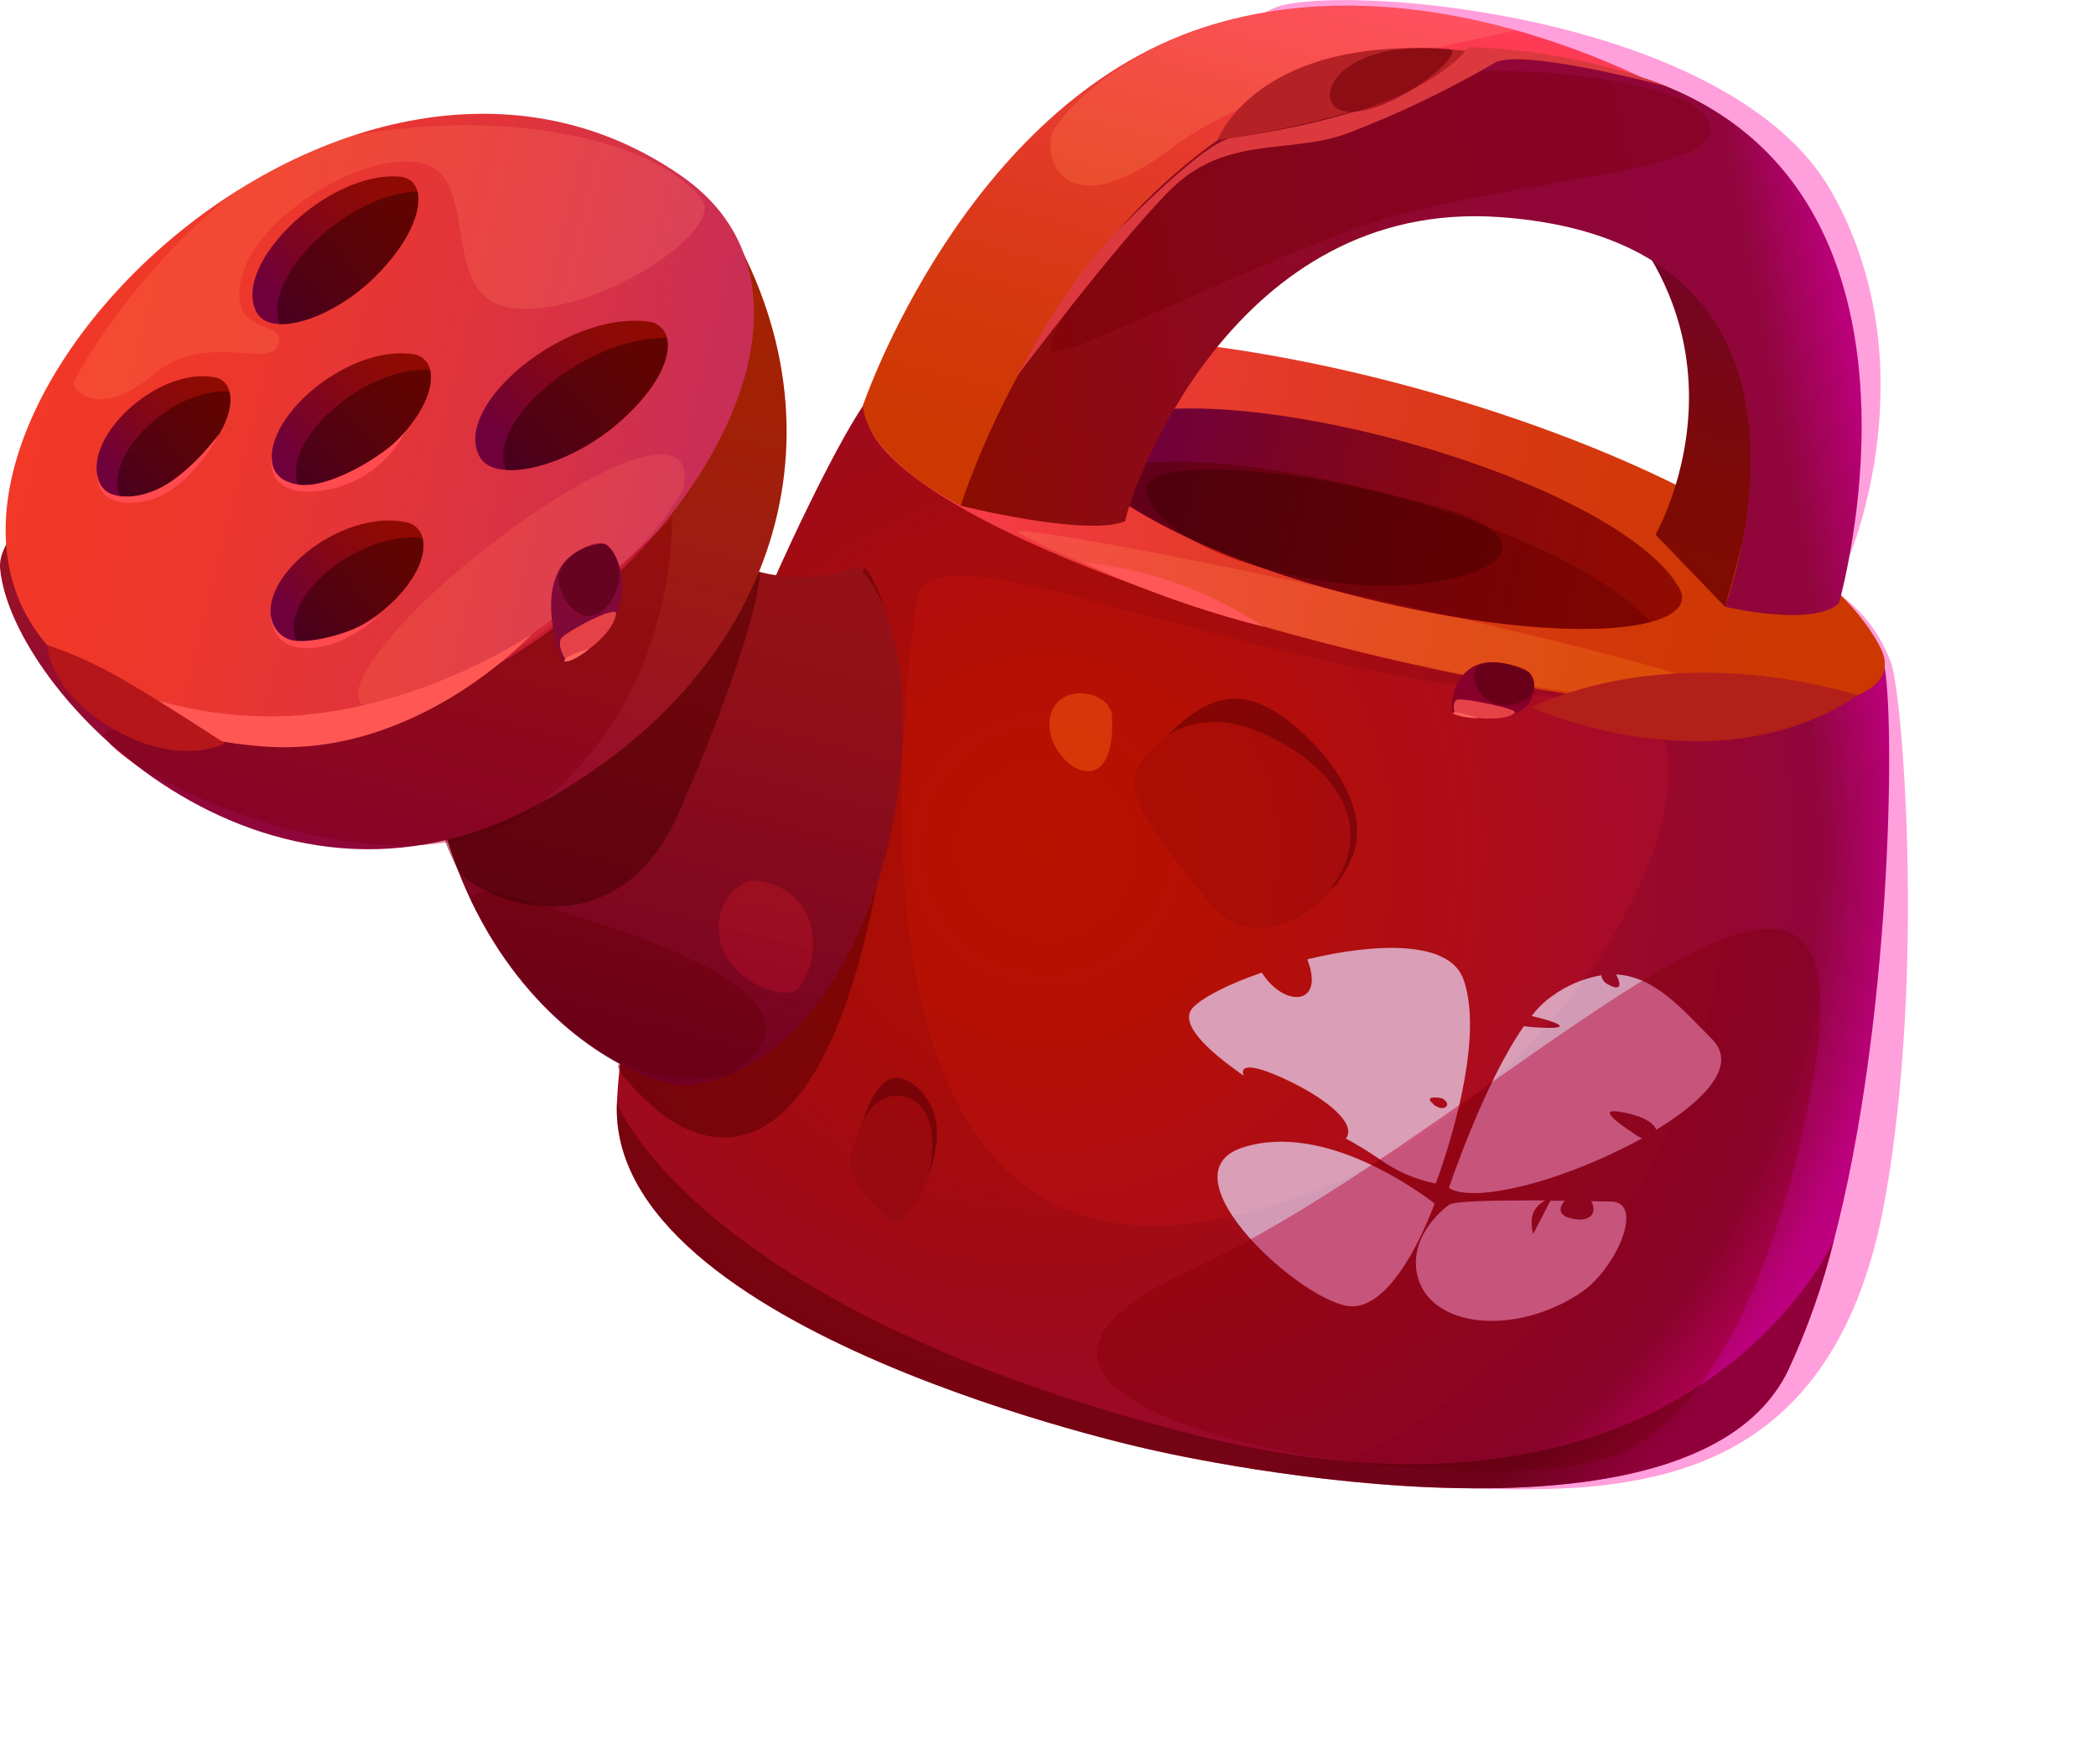
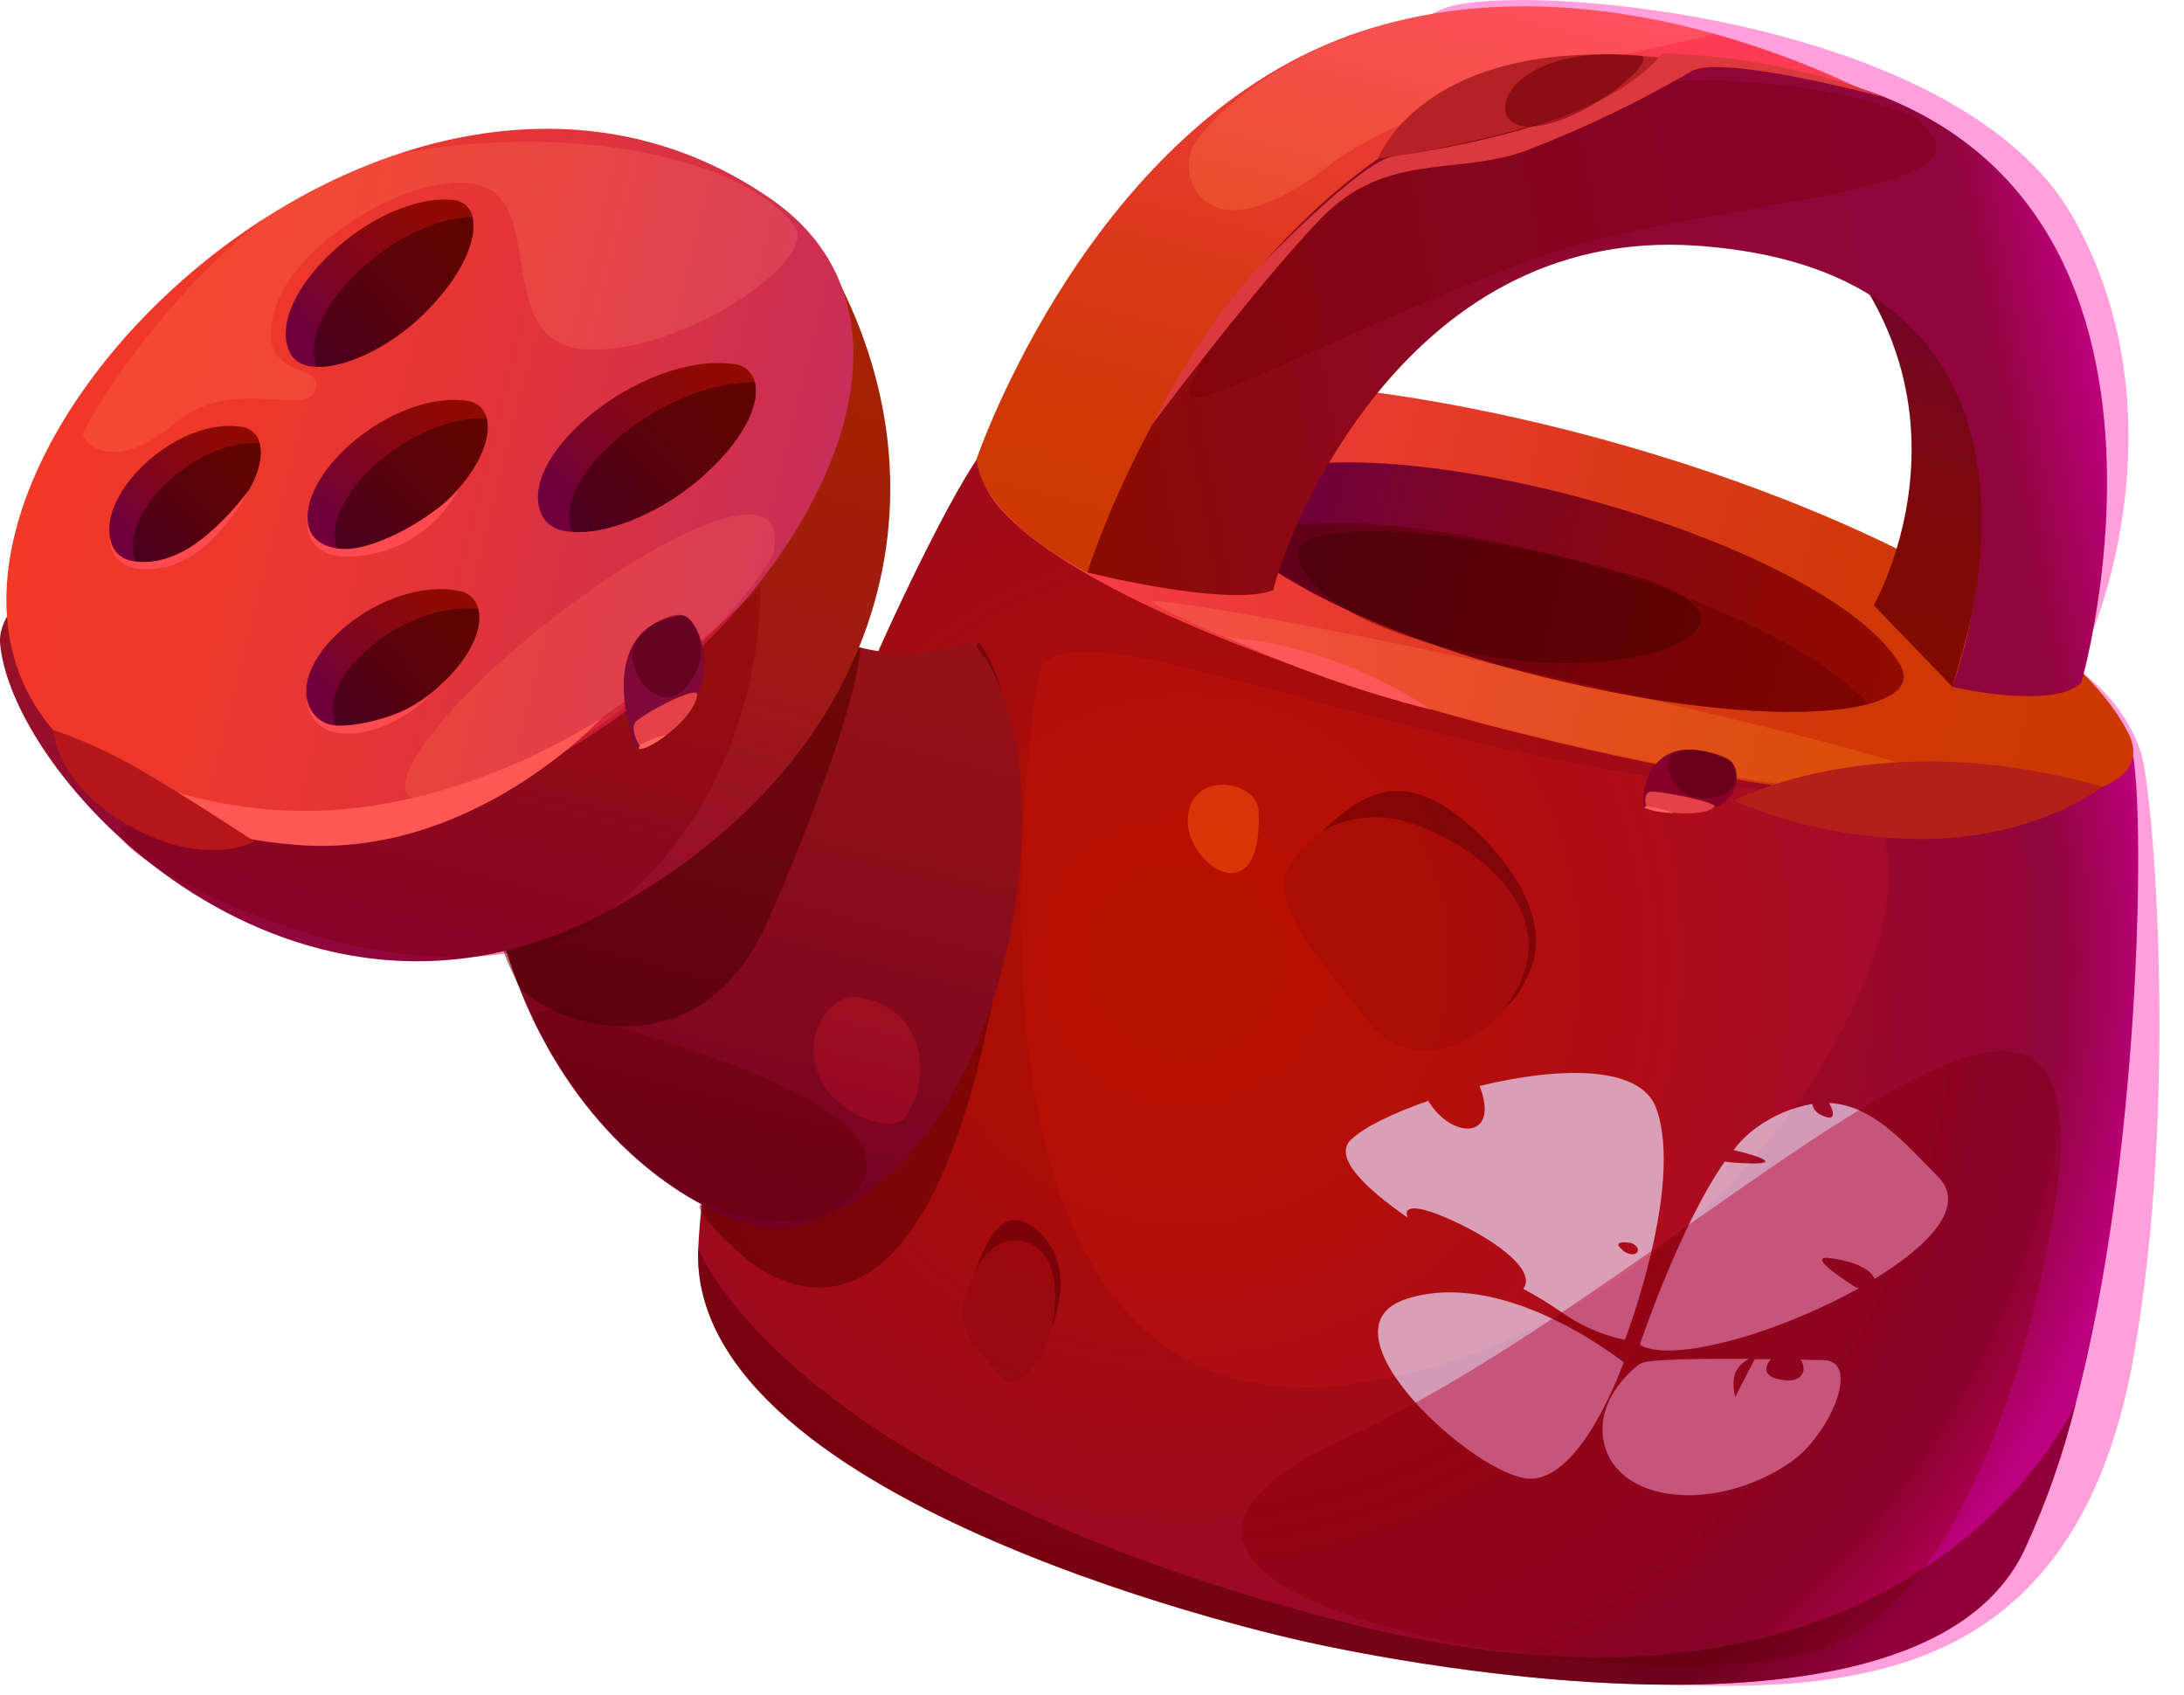
- <svg xmlns="http://www.w3.org/2000/svg" width="63" height="53" viewBox="0 0 63 53" fill="none">
-   <path style="mix-blend-mode:screen" opacity="0.5" d="M44.304 52.998C33.979 52.998 25.609 42.408 25.609 29.344C25.609 16.281 33.979 5.69 44.304 5.69C54.63 5.69 63 16.281 63 29.344C63 42.408 54.63 52.998 44.304 52.998Z" fill="url(#paint0_radial_24_39548)" />
-   <path d="M55.592 16.707C55.592 16.707 58.018 10.989 55.046 5.756C52.074 0.524 40.812 -0.471 38.488 0.176C36.165 0.822 34.384 6.564 34.384 6.564C34.384 6.564 39.678 3.141 47.057 6.044C54.437 8.947 55.592 16.707 55.592 16.707Z" fill="#FF9FDB" />
-   <path d="M55.336 17.896C56.036 18.415 56.565 19.136 56.852 19.963C57.188 20.974 57.868 29.28 56.654 36.066C55.441 42.852 51.477 44.207 48.388 44.619C44.551 45.132 37.473 44.119 37.473 44.119L55.336 17.896Z" fill="#FF9FDB" />
-   <path d="M18.543 33.15C18.244 40.042 34.568 43.568 34.568 43.568C34.568 43.568 50.752 47.396 53.747 41.187C54.33 39.933 54.791 38.624 55.122 37.28C56.825 30.769 56.961 22.006 56.653 20.09L41.492 16.073L26.109 11.961C24.657 13.83 18.843 26.249 18.543 33.15Z" fill="url(#paint1_radial_24_39548)" />
-   <g style="mix-blend-mode:multiply">
-     <path d="M25.982 17.055C25.982 17.055 28.043 19.07 26.164 27.524C24.285 35.978 20.914 34.458 19.573 33.214C18.233 31.971 18.636 31.983 18.636 31.983L25.982 17.055Z" fill="#BF6377" />
-   </g>
-   <path d="M56.515 19.456C57.737 21.837 50.791 22.134 39.952 19.368C30.563 16.973 23.61 13.158 26.813 11.225C32.763 7.634 53.388 13.37 56.515 19.456Z" fill="url(#paint2_linear_24_39548)" />
-   <path d="M32.756 14.255C33.826 15.436 36.885 16.929 40.612 17.881C44.854 18.965 48.105 19.097 49.622 18.694C50.41 18.478 50.73 18.123 50.472 17.672C48.544 14.319 36.279 10.93 32.805 12.82C32.183 13.146 32.221 13.661 32.756 14.255Z" fill="url(#paint3_linear_24_39548)" />
-   <g style="mix-blend-mode:multiply">
-     <path d="M32.756 14.255C33.826 15.436 36.885 16.929 40.612 17.881C44.854 18.965 48.105 19.097 49.622 18.694C46.831 15.652 36.399 12.841 32.756 14.255Z" fill="#DE6377" />
-   </g>
-   <path d="M25.79 17.022C28.655 19.896 26.933 31.548 20.854 32.599C19.082 32.907 11.09 29.02 12.981 16.209C12.981 16.209 15.944 12.456 17.515 12.438C21.392 19.163 25.79 17.022 25.79 17.022Z" fill="url(#paint4_linear_24_39548)" />
-   <g style="mix-blend-mode:multiply">
-     <path d="M22.843 17.194C22.843 17.194 22.919 18.621 20.431 24.372C18.449 28.951 14.12 26.881 13.748 26.117C13.377 25.354 13.373 25.24 13.373 25.24L22.843 17.194Z" fill="#BF6377" />
-   </g>
-   <path d="M21.628 6.344C25.573 12.571 23.701 20.04 16.238 24.143C7.931 28.711 0.35 20.813 0.004 17.097C-0.343 13.381 21.628 6.344 21.628 6.344Z" fill="url(#paint5_linear_24_39548)" />
-   <path d="M43.55 35.702C43.55 35.702 44.078 36.212 46.604 35.41C47.558 35.096 48.482 34.694 49.364 34.211C49.311 34.196 49.26 34.173 49.214 34.143C48.954 33.96 47.924 33.311 48.633 33.41C49.219 33.493 49.687 33.692 49.783 33.96C51.234 33.073 52.242 32.026 51.464 31.24C50.583 30.355 49.75 29.348 48.573 29.288C48.72 29.546 48.755 29.808 48.37 29.608C48.308 29.585 48.253 29.545 48.21 29.494C48.168 29.442 48.14 29.38 48.129 29.313C47.588 29.408 47.075 29.627 46.631 29.954C46.405 30.117 46.205 30.314 46.038 30.538C46.685 30.687 47.451 30.947 46.247 30.885C46.099 30.879 45.951 30.866 45.804 30.844C44.604 32.555 43.55 35.702 43.55 35.702Z" fill="#D39AB5" />
-   <path d="M35.881 30.26C36.212 29.94 36.983 29.559 37.928 29.233C38.568 30.275 39.847 30.266 39.294 28.835C41.334 28.341 43.557 28.253 43.985 29.43C44.727 31.489 43.153 35.575 43.153 35.575C42.547 35.454 41.973 35.204 41.47 34.843C41.141 34.617 40.801 34.409 40.451 34.22C40.792 33.797 39.921 33.028 38.572 32.41C37.573 31.951 37.246 32.031 37.388 32.337C36.225 31.526 35.398 30.722 35.881 30.26ZM43.08 33.191C43.421 33.474 43.688 33.167 43.325 33.007C43.325 33.004 42.743 32.905 43.08 33.183V33.191Z" fill="#D39AB5" />
-   <path d="M43.12 36.172C42.803 35.932 39.856 33.683 37.353 34.491C34.85 35.298 39.234 39.253 40.636 39.264C42.038 39.275 43.12 36.172 43.12 36.172Z" fill="#D39AB5" />
-   <path d="M42.589 38.278C42.919 39.927 45.561 40.191 47.552 38.828C48.573 38.126 49.453 36.134 48.421 36.114C48.269 36.114 48.058 36.114 47.824 36.104C48.026 36.44 47.81 36.777 47.197 36.615C46.82 36.518 46.863 36.28 47.032 36.092C46.889 36.092 46.747 36.092 46.599 36.092L46.082 37.09C46.082 37.09 45.951 36.615 46.138 36.357C46.215 36.236 46.325 36.14 46.455 36.081C45.168 36.081 43.764 36.081 43.554 36.212C43.548 36.214 42.346 37.06 42.589 38.278Z" fill="#D39AB5" />
-   <path d="M20.486 5.291C28.267 10.703 13.476 26.473 3.188 20.793C-6.578 15.403 9.541 -2.322 20.486 5.291Z" fill="url(#paint6_linear_24_39548)" />
-   <path d="M28.879 15.201C28.879 15.201 26.104 13.828 25.932 12.201C25.932 12.201 28.98 3.179 36.165 0.828C42.803 -1.342 50.095 2.432 51.943 3.835C51.943 3.835 40.857 0.126 35.785 6.057C30.712 11.987 28.879 15.201 28.879 15.201Z" fill="url(#paint7_linear_24_39548)" />
-   <path d="M51.847 18.234L49.761 16.07C49.761 16.07 53.789 9.073 45.719 3.945C45.728 3.945 56.321 3.575 51.847 18.234Z" fill="url(#paint8_linear_24_39548)" />
-   <path d="M28.879 15.201C28.879 15.201 33.109 1.363 44.988 1.648C59.917 1.985 55.273 18.132 55.273 18.132C54.493 18.864 51.847 18.236 51.847 18.236C51.847 18.236 55.996 7.304 45.079 6.526C37.116 5.958 34.04 14.593 33.815 15.67C32.633 16.141 28.879 15.201 28.879 15.201Z" fill="url(#paint9_linear_24_39548)" />
-   <path d="M8.413 9.742C9.164 9.766 10.319 9.245 11.235 8.355C12.308 7.31 12.686 6.313 12.548 5.756C12.523 5.636 12.46 5.528 12.368 5.447C12.277 5.367 12.161 5.319 12.04 5.311C9.891 5.106 6.962 7.925 7.706 9.372C7.827 9.615 8.083 9.734 8.413 9.742Z" fill="url(#paint10_linear_24_39548)" />
-   <g style="mix-blend-mode:multiply">
-     <path d="M8.413 9.742C9.164 9.766 10.319 9.245 11.235 8.355C12.308 7.31 12.686 6.313 12.548 5.756C10.451 5.813 7.843 8.335 8.413 9.742Z" fill="#AB6377" />
-   </g>
-   <path d="M3.607 14.925C4.227 14.998 5.161 14.626 5.889 13.919C6.739 13.09 7.027 12.256 6.895 11.766C6.872 11.66 6.819 11.563 6.742 11.488C6.665 11.413 6.567 11.362 6.462 11.342C4.699 11.009 2.361 13.24 3.016 14.553C3.075 14.661 3.16 14.752 3.263 14.817C3.367 14.882 3.485 14.919 3.607 14.925Z" fill="url(#paint11_linear_24_39548)" />
-   <g style="mix-blend-mode:multiply">
-     <path d="M3.607 14.925C4.227 14.998 5.161 14.626 5.889 13.919C6.739 13.09 7.027 12.256 6.895 11.766C5.179 11.661 3.099 13.661 3.607 14.925Z" fill="#AB6377" />
-   </g>
-   <path d="M15.206 14.126C16.062 14.187 17.393 13.698 18.471 12.811C19.729 11.767 20.197 10.742 20.047 10.152C20.015 10.018 19.941 9.899 19.837 9.81C19.732 9.722 19.602 9.671 19.466 9.663C17.015 9.352 13.601 12.161 14.407 13.705C14.537 13.965 14.826 14.103 15.206 14.126Z" fill="url(#paint12_linear_24_39548)" />
+ <svg xmlns="http://www.w3.org/2000/svg" width="58" height="45" viewBox="0 0 58 45" fill="none">
+   <path d="M55.592 16.707C55.592 16.707 58.018 10.989 55.046 5.756C52.073 0.524 40.812 -0.471 38.488 0.176C36.165 0.822 34.384 6.564 34.384 6.564C34.384 6.564 39.678 3.141 47.057 6.044C54.437 8.947 55.592 16.707 55.592 16.707Z" fill="#FF9FDB" />
+   <path d="M55.336 17.895C56.036 18.415 56.565 19.135 56.852 19.963C57.188 20.974 57.868 29.28 56.654 36.066C55.441 42.852 51.477 44.207 48.388 44.619C44.551 45.132 37.473 44.119 37.473 44.119L55.336 17.895Z" fill="#FF9FDB" />
+   <path d="M18.543 33.15C18.244 40.042 34.568 43.568 34.568 43.568C34.568 43.568 50.751 47.395 53.747 41.187C54.33 39.933 54.791 38.624 55.122 37.28C56.825 30.769 56.961 22.005 56.653 20.09L41.492 16.073L26.109 11.961C24.657 13.83 18.842 26.249 18.543 33.15Z" fill="url(#paint0_radial_245_57744)" />
+   <g style="mix-blend-mode:multiply">
+     <path d="M25.982 17.055C25.982 17.055 28.042 19.07 26.164 27.524C24.285 35.978 20.913 34.458 19.573 33.214C18.233 31.971 18.636 31.983 18.636 31.983L25.982 17.055Z" fill="#BF6377" />
+   </g>
+   <path d="M56.515 19.456C57.737 21.837 50.791 22.134 39.952 19.368C30.563 16.973 23.61 13.158 26.813 11.225C32.763 7.634 53.388 13.37 56.515 19.456Z" fill="url(#paint1_linear_245_57744)" />
+   <path d="M32.756 14.255C33.826 15.436 36.885 16.929 40.612 17.881C44.854 18.965 48.105 19.097 49.622 18.694C50.41 18.478 50.73 18.123 50.472 17.672C48.544 14.319 36.279 10.93 32.805 12.82C32.183 13.146 32.221 13.661 32.756 14.255Z" fill="url(#paint2_linear_245_57744)" />
+   <g style="mix-blend-mode:multiply">
+     <path d="M32.756 14.254C33.826 15.436 36.885 16.928 40.612 17.881C44.854 18.965 48.105 19.097 49.622 18.694C46.831 15.652 36.399 12.841 32.756 14.254Z" fill="#DE6377" />
+   </g>
+   <path d="M25.79 17.022C28.655 19.896 26.932 31.548 20.854 32.599C19.082 32.907 11.089 29.02 12.981 16.209C12.981 16.209 15.944 12.456 17.515 12.438C21.392 19.163 25.79 17.022 25.79 17.022Z" fill="url(#paint3_linear_245_57744)" />
+   <g style="mix-blend-mode:multiply">
+     <path d="M22.843 17.194C22.843 17.194 22.919 18.621 20.431 24.372C18.449 28.951 14.12 26.881 13.748 26.117C13.376 25.353 13.373 25.24 13.373 25.24L22.843 17.194Z" fill="#BF6377" />
+   </g>
+   <path d="M21.628 6.344C25.572 12.571 23.701 20.04 16.238 24.143C7.93 28.71 0.35 20.813 0.003 17.097C-0.343 13.381 21.628 6.344 21.628 6.344Z" fill="url(#paint4_linear_245_57744)" />
+   <path d="M43.55 35.701C43.55 35.701 44.078 36.212 46.604 35.41C47.558 35.096 48.482 34.694 49.364 34.21C49.311 34.196 49.26 34.173 49.214 34.143C48.954 33.959 47.924 33.311 48.633 33.41C49.219 33.492 49.687 33.692 49.783 33.959C51.234 33.073 52.242 32.025 51.464 31.24C50.583 30.355 49.75 29.348 48.573 29.287C48.72 29.546 48.755 29.808 48.37 29.608C48.308 29.585 48.252 29.545 48.21 29.493C48.168 29.442 48.14 29.379 48.129 29.313C47.587 29.407 47.075 29.627 46.631 29.954C46.405 30.117 46.205 30.314 46.038 30.538C46.685 30.687 47.451 30.947 46.247 30.884C46.098 30.879 45.951 30.866 45.804 30.844C44.603 32.555 43.55 35.701 43.55 35.701Z" fill="#D39AB5" />
+   <path d="M35.88 30.26C36.212 29.939 36.983 29.558 37.928 29.232C38.568 30.275 39.847 30.265 39.294 28.835C41.334 28.34 43.557 28.253 43.985 29.43C44.727 31.489 43.153 35.575 43.153 35.575C42.547 35.454 41.973 35.204 41.47 34.842C41.141 34.617 40.801 34.409 40.451 34.22C40.792 33.797 39.921 33.027 38.572 32.41C37.573 31.95 37.246 32.031 37.388 32.337C36.225 31.526 35.398 30.721 35.88 30.26ZM43.08 33.19C43.421 33.474 43.688 33.166 43.325 33.007C43.325 33.004 42.743 32.905 43.08 33.183V33.19Z" fill="#D39AB5" />
+   <path d="M43.12 36.172C42.803 35.932 39.856 33.683 37.353 34.491C34.85 35.298 39.234 39.252 40.636 39.264C42.037 39.275 43.12 36.172 43.12 36.172Z" fill="#D39AB5" />
+   <path d="M42.589 38.278C42.919 39.927 45.561 40.191 47.552 38.828C48.573 38.126 49.453 36.134 48.421 36.114C48.269 36.114 48.058 36.114 47.824 36.104C48.026 36.44 47.81 36.776 47.197 36.615C46.82 36.518 46.863 36.28 47.032 36.092C46.889 36.092 46.747 36.092 46.599 36.092L46.082 37.09C46.082 37.09 45.951 36.615 46.138 36.357C46.215 36.236 46.325 36.14 46.455 36.081C45.168 36.081 43.764 36.081 43.554 36.212C43.548 36.214 42.346 37.06 42.589 38.278Z" fill="#D39AB5" />
+   <path d="M20.485 5.291C28.267 10.703 13.476 26.472 3.188 20.793C-6.578 15.403 9.541 -2.322 20.485 5.291Z" fill="url(#paint5_linear_245_57744)" />
+   <path d="M28.878 15.201C28.878 15.201 26.104 13.828 25.931 12.201C25.931 12.201 28.98 3.179 36.165 0.828C42.803 -1.343 50.095 2.432 51.943 3.835C51.943 3.835 40.857 0.126 35.784 6.057C30.712 11.987 28.878 15.201 28.878 15.201Z" fill="url(#paint6_linear_245_57744)" />
+   <path d="M51.847 18.234L49.761 16.07C49.761 16.07 53.789 9.073 45.719 3.945C45.728 3.945 56.321 3.575 51.847 18.234Z" fill="url(#paint7_linear_245_57744)" />
+   <path d="M28.878 15.201C28.878 15.201 33.109 1.362 44.988 1.648C59.917 1.985 55.273 18.132 55.273 18.132C54.493 18.864 51.847 18.236 51.847 18.236C51.847 18.236 55.996 7.304 45.079 6.525C37.115 5.958 34.04 14.593 33.815 15.67C32.633 16.141 28.878 15.201 28.878 15.201Z" fill="url(#paint8_linear_245_57744)" />
+   <path d="M8.413 9.742C9.164 9.765 10.319 9.245 11.235 8.355C12.308 7.309 12.685 6.313 12.548 5.756C12.523 5.636 12.46 5.528 12.368 5.447C12.276 5.367 12.161 5.319 12.04 5.311C9.891 5.106 6.962 7.925 7.706 9.372C7.827 9.615 8.083 9.734 8.413 9.742Z" fill="url(#paint9_linear_245_57744)" />
+   <g style="mix-blend-mode:multiply">
+     <path d="M8.413 9.742C9.164 9.765 10.319 9.245 11.235 8.355C12.308 7.309 12.685 6.313 12.548 5.756C10.451 5.813 7.843 8.335 8.413 9.742Z" fill="#AB6377" />
+   </g>
+   <path d="M3.607 14.925C4.227 14.998 5.161 14.626 5.888 13.919C6.739 13.09 7.027 12.256 6.895 11.765C6.872 11.66 6.819 11.563 6.741 11.488C6.664 11.412 6.567 11.362 6.461 11.342C4.699 11.009 2.361 13.24 3.016 14.553C3.075 14.661 3.16 14.752 3.263 14.817C3.367 14.882 3.485 14.919 3.607 14.925Z" fill="url(#paint10_linear_245_57744)" />
+   <g style="mix-blend-mode:multiply">
+     <path d="M3.607 14.925C4.227 14.998 5.161 14.626 5.888 13.919C6.739 13.09 7.027 12.256 6.895 11.765C5.179 11.661 3.099 13.661 3.607 14.925Z" fill="#AB6377" />
+   </g>
+   <path d="M15.206 14.126C16.062 14.187 17.393 13.698 18.471 12.811C19.729 11.767 20.197 10.742 20.047 10.152C20.015 10.018 19.941 9.899 19.837 9.81C19.732 9.722 19.602 9.671 19.466 9.663C17.014 9.352 13.601 12.161 14.406 13.705C14.537 13.965 14.825 14.103 15.206 14.126Z" fill="url(#paint11_linear_245_57744)" />
  <g style="mix-blend-mode:multiply">
    <path d="M15.206 14.126C16.062 14.187 17.393 13.698 18.471 12.811C19.729 11.767 20.197 10.742 20.047 10.152C17.633 10.117 14.59 12.637 15.206 14.126Z" fill="#AB6377" />
  </g>
-   <path d="M8.91 19.267C9.604 19.375 10.669 19.038 11.509 18.352C12.492 17.535 12.838 16.685 12.7 16.167C12.674 16.05 12.615 15.944 12.53 15.861C12.445 15.777 12.338 15.722 12.221 15.7C10.239 15.266 7.55 17.46 8.244 18.852C8.313 18.971 8.41 19.071 8.526 19.143C8.642 19.216 8.774 19.258 8.91 19.267Z" fill="url(#paint13_linear_24_39548)" />
-   <g style="mix-blend-mode:multiply">
-     <path d="M8.91 19.267C9.604 19.375 10.669 19.038 11.509 18.352C12.492 17.535 12.838 16.685 12.7 16.167C10.771 15.967 8.371 17.932 8.91 19.267Z" fill="#AB6377" />
-   </g>
-   <path d="M8.973 14.628C9.699 14.696 10.801 14.262 11.675 13.483C12.702 12.559 13.066 11.637 12.925 11.103C12.899 10.984 12.837 10.877 12.748 10.796C12.659 10.714 12.547 10.663 12.428 10.648C10.368 10.324 7.566 12.815 8.284 14.233C8.355 14.353 8.456 14.453 8.577 14.523C8.698 14.592 8.834 14.628 8.973 14.628Z" fill="url(#paint14_linear_24_39548)" />
-   <g style="mix-blend-mode:multiply">
-     <path d="M8.973 14.628C9.699 14.696 10.801 14.262 11.675 13.483C12.702 12.559 13.066 11.637 12.925 11.103C10.91 11.027 8.413 13.258 8.973 14.628Z" fill="#AB6377" />
-   </g>
-   <g style="mix-blend-mode:multiply" opacity="0.8">
-     <path d="M20.192 15.568C20.192 15.568 20.422 20.82 16.238 24.143C12.055 27.465 3.993 23.364 3.266 22.311C2.539 21.258 5.849 22.907 10.604 21.698C15.359 20.489 20.192 15.568 20.192 15.568Z" fill="#EB6D98" />
-   </g>
-   <g style="mix-blend-mode:soft-light" opacity="0.5">
-     <path d="M20.542 14.711C21.249 11.297 12.834 17.027 11.01 20.156C9.185 23.284 17.744 19.43 20.542 14.711Z" fill="#FFBD8D" />
+   <path d="M8.91 19.267C9.604 19.375 10.669 19.038 11.508 18.351C12.491 17.535 12.838 16.685 12.7 16.166C12.674 16.05 12.615 15.943 12.53 15.86C12.445 15.777 12.338 15.721 12.221 15.699C10.239 15.265 7.55 17.459 8.244 18.851C8.313 18.97 8.41 19.07 8.526 19.143C8.642 19.215 8.774 19.258 8.91 19.267Z" fill="url(#paint12_linear_245_57744)" />
+   <g style="mix-blend-mode:multiply">
+     <path d="M8.91 19.267C9.604 19.375 10.669 19.038 11.508 18.352C12.491 17.535 12.838 16.685 12.7 16.167C10.77 15.967 8.371 17.932 8.91 19.267Z" fill="#AB6377" />
+   </g>
+   <path d="M8.973 14.628C9.699 14.696 10.801 14.262 11.675 13.483C12.702 12.558 13.066 11.637 12.925 11.102C12.899 10.984 12.837 10.877 12.748 10.796C12.659 10.714 12.547 10.663 12.428 10.648C10.368 10.324 7.566 12.815 8.284 14.232C8.355 14.353 8.456 14.453 8.577 14.522C8.698 14.592 8.834 14.628 8.973 14.628Z" fill="url(#paint13_linear_245_57744)" />
+   <g style="mix-blend-mode:multiply">
+     <path d="M8.973 14.628C9.699 14.696 10.801 14.262 11.675 13.483C12.702 12.559 13.066 11.637 12.925 11.102C10.91 11.027 8.413 13.258 8.973 14.628Z" fill="#AB6377" />
+   </g>
+   <g style="mix-blend-mode:multiply" opacity="0.8">
+     <path d="M20.192 15.568C20.192 15.568 20.422 20.82 16.238 24.143C12.054 27.465 3.993 23.364 3.266 22.311C2.539 21.258 5.848 22.907 10.604 21.698C15.358 20.489 20.192 15.568 20.192 15.568Z" fill="#EB6D98" />
+   </g>
+   <g style="mix-blend-mode:soft-light" opacity="0.5">
+     <path d="M20.542 14.711C21.249 11.297 12.834 17.027 11.01 20.156C9.185 23.284 17.743 19.43 20.542 14.711Z" fill="#FFBD8D" />
  </g>
  <g style="mix-blend-mode:soft-light" opacity="0.3">
    <path d="M48.392 21.037C53.26 21.172 47.692 34.8 36.252 36.7C24.813 38.599 27.185 20.562 27.564 17.994C27.943 15.427 38.084 20.747 48.392 21.037Z" fill="#FFA98D" />
  </g>
  <g style="mix-blend-mode:multiply" opacity="0.8">
-     <path d="M54.424 32.813C56.727 20.908 45.108 33.885 35.719 38.202C26.331 42.518 43.662 45.288 48.291 43.824C52.919 42.361 54.424 32.813 54.424 32.813Z" fill="#EB6D98" />
-   </g>
-   <g style="mix-blend-mode:multiply" opacity="0.8">
-     <path d="M21.904 32.297C26.186 29.753 16.936 27.473 15.566 27.007C14.194 26.542 14.155 27.064 14.155 27.064C14.155 27.064 17.183 33.39 21.904 32.297Z" fill="#E8598A" />
-   </g>
-   <g style="mix-blend-mode:multiply">
-     <path d="M18.543 33.15C18.244 40.042 34.568 43.568 34.568 43.568C34.568 43.568 50.752 47.396 53.747 41.187C54.33 39.933 54.791 38.624 55.122 37.28C55.122 37.28 50.862 46.927 35.868 43.119C20.874 39.311 18.543 33.15 18.543 33.15Z" fill="#C26377" />
-   </g>
-   <g style="mix-blend-mode:soft-light" opacity="0.5">
-     <path d="M52.182 21.337C53.169 21.037 51.346 20.315 43.617 18.524C35.888 16.733 30.659 15.837 30.605 15.978C30.551 16.119 39.266 20.438 52.182 21.337Z" fill="#FFD4A6" />
+     <path d="M54.424 32.813C56.727 20.908 45.108 33.885 35.719 38.201C26.331 42.518 43.662 45.288 48.291 43.824C52.919 42.361 54.424 32.813 54.424 32.813Z" fill="#EB6D98" />
+   </g>
+   <g style="mix-blend-mode:multiply" opacity="0.8">
+     <path d="M21.904 32.297C26.185 29.753 16.936 27.472 15.566 27.007C14.194 26.542 14.155 27.064 14.155 27.064C14.155 27.064 17.183 33.39 21.904 32.297Z" fill="#E8598A" />
+   </g>
+   <g style="mix-blend-mode:multiply">
+     <path d="M18.543 33.15C18.244 40.042 34.567 43.568 34.567 43.568C34.567 43.568 50.751 47.396 53.747 41.187C54.33 39.933 54.791 38.624 55.122 37.28C55.122 37.28 50.862 46.927 35.868 43.119C20.873 39.311 18.543 33.15 18.543 33.15Z" fill="#C26377" />
+   </g>
+   <g style="mix-blend-mode:soft-light" opacity="0.5">
+     <path d="M52.182 21.337C53.169 21.036 51.346 20.315 43.617 18.524C35.888 16.732 30.659 15.837 30.605 15.978C30.55 16.119 39.266 20.438 52.182 21.337Z" fill="#FFD4A6" />
  </g>
  <g style="mix-blend-mode:soft-light" opacity="0.5">
    <path d="M45.483 0.883C45.897 1 38.45 1.982 35.224 4.445C31.998 6.908 31.285 4.7 31.659 3.93C32.032 3.161 36.263 -1.586 45.483 0.883Z" fill="#FFD4A6" />
  </g>
  <g style="mix-blend-mode:multiply" opacity="0.8">
-     <path d="M50.82 3.097C53.751 5.288 45.184 5.209 40.708 6.879C36.232 8.549 32.17 10.736 31.626 10.555C31.082 10.374 35.253 3.672 41.162 2.529C47.07 1.386 50.82 3.097 50.82 3.097Z" fill="#EB6D98" />
-   </g>
-   <g style="mix-blend-mode:soft-light" opacity="0.5">
-     <path d="M23.997 29.709C24.751 28.813 24.671 26.722 22.742 26.473C22.141 26.394 21.307 27.344 21.706 28.471C22.105 29.597 23.666 30.099 23.997 29.709Z" fill="#FFBD8D" />
+     <path d="M50.82 3.097C53.751 5.287 45.184 5.209 40.708 6.879C36.232 8.549 32.17 10.736 31.626 10.555C31.082 10.373 35.253 3.672 41.161 2.529C47.07 1.386 50.82 3.097 50.82 3.097Z" fill="#EB6D98" />
+   </g>
+   <g style="mix-blend-mode:soft-light" opacity="0.5">
+     <path d="M23.996 29.709C24.751 28.813 24.671 26.721 22.741 26.472C22.141 26.394 21.307 27.344 21.706 28.471C22.105 29.597 23.666 30.099 23.996 29.709Z" fill="#FFBD8D" />
  </g>
  <path d="M15.993 19.048C15.993 19.048 12.756 21.288 8.723 21.518C6.266 21.637 3.83 21.012 1.728 19.722C1.728 19.722 3.219 22.07 7.894 22.436C12.569 22.802 15.993 19.048 15.993 19.048Z" fill="#FF5754" />
-   <path d="M44.988 1.648C44.988 1.648 41.867 3.454 36.593 4.212C36.593 4.212 37.934 0.559 44.988 1.648Z" fill="#B52225" />
-   <path d="M55.829 20.892C55.829 20.892 54.215 22.185 51.323 22.277C49.511 22.311 47.713 21.966 46.04 21.264C46.04 21.264 49.883 19.185 55.829 20.892Z" fill="#B31F19" />
+   <path d="M44.988 1.648C44.988 1.648 41.867 3.454 36.593 4.212C36.593 4.212 37.933 0.559 44.988 1.648Z" fill="#B52225" />
+   <path d="M55.829 20.892C55.829 20.892 54.215 22.185 51.322 22.277C49.511 22.311 47.712 21.966 46.04 21.264C46.04 21.264 49.883 19.185 55.829 20.892Z" fill="#B31F19" />
  <g style="mix-blend-mode:multiply" opacity="0.3">
-     <path d="M40.141 26.615C39.116 27.932 37.313 28.447 36.307 27.092C35.103 25.476 33.318 23.755 34.48 22.685C34.685 22.502 34.883 22.288 35.099 22.088C36.095 21.137 37.239 20.266 39.1 21.978C39.1 21.978 41.426 23.945 40.621 25.809C40.5 26.1 40.338 26.371 40.141 26.615Z" fill="#C763A7" />
-   </g>
-   <g style="mix-blend-mode:multiply">
-     <path d="M40.141 26.615L39.959 26.736C39.959 26.736 40.792 25.87 40.55 24.681C40.309 23.493 39.114 22.465 37.622 21.908C36.129 21.352 35.097 22.092 35.097 22.092C36.093 21.141 37.237 20.269 39.098 21.982C39.098 21.982 41.425 23.949 40.619 25.813C40.498 26.102 40.337 26.372 40.141 26.615Z" fill="#C763A7" />
+     <path d="M40.141 26.615C39.116 27.932 37.313 28.447 36.307 27.091C35.103 25.476 33.318 23.754 34.48 22.685C34.685 22.502 34.883 22.287 35.099 22.088C36.095 21.137 37.239 20.265 39.1 21.978C39.1 21.978 41.426 23.945 40.621 25.809C40.5 26.1 40.338 26.371 40.141 26.615Z" fill="#C763A7" />
+   </g>
+   <g style="mix-blend-mode:multiply">
+     <path d="M40.14 26.615L39.959 26.736C39.959 26.736 40.791 25.87 40.55 24.681C40.309 23.492 39.114 22.465 37.621 21.908C36.129 21.351 35.097 22.091 35.097 22.091C36.093 21.141 37.237 20.269 39.098 21.982C39.098 21.982 41.424 23.948 40.619 25.813C40.498 26.102 40.337 26.372 40.14 26.615Z" fill="#C763A7" />
  </g>
  <g style="mix-blend-mode:multiply" opacity="0.3">
-     <path d="M27.981 35.128C27.649 36.242 26.989 37.082 26.552 36.535C26.029 35.879 25.282 35.328 25.678 34.337C25.747 34.154 25.814 33.971 25.886 33.788C26.222 32.908 26.612 32.037 27.392 32.56C27.392 32.56 28.353 33.11 28.128 34.498C28.093 34.711 28.044 34.922 27.981 35.128Z" fill="#C763A7" />
-   </g>
-   <g style="mix-blend-mode:multiply">
-     <path d="M27.981 35.128L27.917 35.256C28.034 34.812 28.054 34.348 27.975 33.896C27.834 33.231 27.382 32.864 26.795 32.95C26.207 33.037 25.888 33.778 25.888 33.778C26.224 32.899 26.613 32.028 27.393 32.551C27.393 32.551 28.354 33.101 28.13 34.489C28.094 34.705 28.045 34.919 27.981 35.128Z" fill="#C763A7" />
-   </g>
-   <path d="M18.106 16.339C18.436 16.299 18.998 17.46 18.518 18.451C18.037 19.441 17.132 19.93 16.965 19.881C16.799 19.831 15.68 16.632 18.106 16.339Z" fill="#810937" />
-   <g style="mix-blend-mode:multiply">
-     <path d="M18.106 16.339C18.531 16.493 18.902 17.357 18.3 18.154C17.698 18.951 16.955 18.277 16.8 17.548C16.646 16.819 17.8 16.227 18.106 16.339Z" fill="#C76393" />
-   </g>
-   <path d="M18.518 18.451C18.565 18.156 16.987 19 16.864 19.192C16.741 19.385 16.967 19.837 17.063 19.874C17.16 19.91 18.4 19.18 18.518 18.451Z" fill="#E54247" />
-   <path d="M17.704 19.509C17.465 19.566 17.235 19.653 17.018 19.769C17.002 19.783 16.988 19.8 16.979 19.819C16.97 19.838 16.965 19.86 16.965 19.881C16.965 19.881 16.965 19.918 17.207 19.826C17.386 19.744 17.554 19.638 17.704 19.509Z" fill="#FF635C" />
-   <path d="M45.898 20.167C46.201 20.302 46.294 21.159 45.536 21.436C44.778 21.712 43.806 21.533 43.675 21.436C43.544 21.339 43.664 19.165 45.898 20.167Z" fill="#86002B" />
-   <g style="mix-blend-mode:multiply">
-     <path d="M45.898 20.167C46.218 20.445 46.243 21.06 45.44 21.181C44.636 21.302 44.214 20.606 44.332 20.163C44.45 19.72 45.666 19.963 45.898 20.167Z" fill="#C76393" />
-   </g>
-   <path d="M45.527 21.429C45.67 21.3 43.991 20.982 43.816 21.024C43.642 21.066 43.682 21.401 43.755 21.463C43.827 21.526 45.169 21.753 45.527 21.429Z" fill="#E54247" />
-   <path d="M44.444 21.59C44.218 21.51 43.987 21.449 43.751 21.407C43.686 21.407 43.666 21.438 43.666 21.438C43.666 21.438 43.653 21.458 43.896 21.524C44.076 21.565 44.26 21.587 44.444 21.59Z" fill="#FF635C" />
+     <path d="M27.981 35.128C27.649 36.242 26.989 37.082 26.552 36.535C26.029 35.879 25.282 35.328 25.677 34.337C25.746 34.154 25.814 33.971 25.886 33.787C26.221 32.908 26.611 32.036 27.391 32.56C27.391 32.56 28.352 33.11 28.128 34.498C28.093 34.711 28.043 34.922 27.981 35.128Z" fill="#C763A7" />
+   </g>
+   <g style="mix-blend-mode:multiply">
+     <path d="M27.981 35.128L27.917 35.256C28.034 34.812 28.054 34.348 27.975 33.896C27.834 33.231 27.382 32.864 26.795 32.951C26.207 33.037 25.888 33.778 25.888 33.778C26.224 32.899 26.613 32.028 27.393 32.551C27.393 32.551 28.354 33.101 28.13 34.489C28.094 34.705 28.045 34.919 27.981 35.128Z" fill="#C763A7" />
+   </g>
+   <path d="M18.106 16.339C18.436 16.298 18.998 17.459 18.518 18.45C18.037 19.441 17.132 19.93 16.965 19.881C16.799 19.831 15.68 16.632 18.106 16.339Z" fill="#810937" />
+   <g style="mix-blend-mode:multiply">
+     <path d="M18.106 16.339C18.53 16.493 18.902 17.357 18.3 18.154C17.698 18.951 16.954 18.276 16.8 17.548C16.646 16.819 17.8 16.227 18.106 16.339Z" fill="#C76393" />
+   </g>
+   <path d="M18.518 18.451C18.565 18.156 16.987 19 16.864 19.192C16.741 19.385 16.967 19.837 17.063 19.874C17.159 19.91 18.4 19.18 18.518 18.451Z" fill="#E54247" />
+   <path d="M17.704 19.509C17.465 19.566 17.235 19.653 17.018 19.769C17.002 19.783 16.988 19.8 16.979 19.819C16.97 19.838 16.965 19.859 16.965 19.881C16.965 19.881 16.965 19.918 17.207 19.826C17.386 19.744 17.554 19.638 17.704 19.509Z" fill="#FF635C" />
+   <path d="M45.898 20.166C46.201 20.302 46.294 21.159 45.536 21.436C44.778 21.712 43.806 21.533 43.675 21.436C43.544 21.339 43.664 19.165 45.898 20.166Z" fill="#86002B" />
+   <g style="mix-blend-mode:multiply">
+     <path d="M45.898 20.167C46.218 20.445 46.243 21.06 45.44 21.181C44.636 21.302 44.214 20.606 44.332 20.163C44.449 19.72 45.666 19.963 45.898 20.167Z" fill="#C76393" />
+   </g>
+   <path d="M45.526 21.429C45.67 21.3 43.99 20.982 43.816 21.024C43.642 21.066 43.682 21.401 43.755 21.463C43.827 21.526 45.169 21.753 45.526 21.429Z" fill="#E54247" />
+   <path d="M44.444 21.59C44.218 21.51 43.986 21.449 43.751 21.407C43.686 21.407 43.666 21.438 43.666 21.438C43.666 21.438 43.653 21.458 43.896 21.524C44.076 21.565 44.26 21.587 44.444 21.59Z" fill="#FF635C" />
  <path d="M6.599 13.024C6.599 13.024 5.682 14.855 4.271 15.082C2.86 15.309 2.92 14.286 2.92 14.286C2.92 14.286 2.92 15.081 4.155 14.897C5.39 14.714 6.599 13.024 6.599 13.024Z" fill="#FF4A4F" />
-   <path d="M12.196 12.95C11.954 13.428 11.602 13.839 11.17 14.15C10.738 14.462 10.239 14.664 9.713 14.74C7.887 15.02 8.17 13.674 8.17 13.674C8.17 13.674 8.036 14.438 8.991 14.568C9.947 14.698 11.744 13.586 12.196 12.95Z" fill="#FF4A4F" />
-   <path d="M11.753 18.132C11.753 18.132 10.76 19.335 9.439 19.471C8.119 19.606 8.143 18.513 8.143 18.513C8.162 18.672 8.224 18.822 8.322 18.947C8.419 19.073 8.549 19.169 8.698 19.225C9.207 19.414 11.133 18.982 11.753 18.132Z" fill="#FF4A4F" />
-   <path d="M6.761 22.344C6.761 22.344 4.416 20.804 3.348 20.231C2.729 19.895 2.084 19.612 1.418 19.385C1.418 19.385 1.453 20.806 3.453 21.938C5.453 23.07 6.761 22.344 6.761 22.344Z" fill="#B41619" />
-   <g style="mix-blend-mode:soft-light" opacity="0.5">
-     <path d="M21.108 6.015C21.741 6.883 18.231 9.341 15.667 9.284C13.103 9.227 14.454 5.608 12.88 4.971C11.306 4.333 7.802 6.363 7.285 8.267C6.768 10.172 8.609 9.56 8.373 10.341C8.137 11.121 6.197 9.923 4.617 11.256C3.038 12.59 2.214 11.771 2.207 11.535C2.2 11.299 5.943 4.962 10.589 4.084C15.235 3.207 19.782 4.225 21.108 6.015Z" fill="#FFC8A6" />
-   </g>
-   <path d="M50.115 2.601C50.115 2.601 45.728 1.423 44.925 1.89C43.513 2.714 42.037 3.421 40.512 4.005C38.713 4.668 36.804 4.02 35.093 5.788C33.383 7.555 30.598 11.269 30.598 11.269C30.598 11.269 31.945 8.584 33.59 6.934C35.235 5.284 36.468 4.24 36.998 4.152C37.527 4.064 39.605 3.786 41.562 3.066C43.519 2.346 44.136 1.418 44.136 1.418C46.181 1.47 48.202 1.87 50.115 2.601Z" fill="#DB393E" />
+   <path d="M12.196 12.95C11.954 13.427 11.602 13.839 11.17 14.15C10.738 14.462 10.238 14.664 9.713 14.74C7.887 15.02 8.17 13.674 8.17 13.674C8.17 13.674 8.036 14.438 8.991 14.568C9.947 14.698 11.744 13.586 12.196 12.95Z" fill="#FF4A4F" />
+   <path d="M11.753 18.132C11.753 18.132 10.76 19.335 9.439 19.471C8.119 19.606 8.143 18.513 8.143 18.513C8.162 18.671 8.224 18.822 8.322 18.947C8.419 19.073 8.549 19.169 8.698 19.225C9.207 19.414 11.133 18.982 11.753 18.132Z" fill="#FF4A4F" />
+   <path d="M6.761 22.344C6.761 22.344 4.416 20.804 3.348 20.231C2.729 19.895 2.084 19.612 1.418 19.384C1.418 19.384 1.453 20.806 3.453 21.938C5.453 23.07 6.761 22.344 6.761 22.344Z" fill="#B41619" />
+   <g style="mix-blend-mode:soft-light" opacity="0.5">
+     <path d="M21.107 6.015C21.74 6.883 18.231 9.341 15.667 9.284C13.102 9.227 14.454 5.608 12.879 4.971C11.305 4.333 7.802 6.363 7.285 8.267C6.768 10.172 8.609 9.56 8.373 10.341C8.137 11.121 6.197 9.923 4.617 11.256C3.037 12.59 2.214 11.771 2.207 11.535C2.2 11.299 5.943 4.962 10.589 4.084C15.235 3.207 19.782 4.225 21.107 6.015Z" fill="#FFC8A6" />
+   </g>
+   <path d="M50.115 2.601C50.115 2.601 45.728 1.423 44.924 1.89C43.512 2.714 42.037 3.421 40.512 4.005C38.713 4.668 36.803 4.02 35.093 5.787C33.383 7.555 30.598 11.269 30.598 11.269C30.598 11.269 31.945 8.584 33.59 6.934C35.235 5.284 36.468 4.24 36.998 4.152C37.527 4.064 39.605 3.786 41.562 3.066C43.519 2.346 44.136 1.417 44.136 1.417C46.18 1.47 48.202 1.87 50.115 2.601Z" fill="#DB393E" />
  <g style="mix-blend-mode:multiply">
    <path d="M43.544 1.476C44.134 1.535 42.094 3.273 40.681 3.363C39.268 3.452 39.836 1.114 43.544 1.476Z" fill="#C76393" />
  </g>
  <g style="mix-blend-mode:soft-light">
    <path d="M33.425 21.524C33.554 24.35 31.457 22.973 31.544 21.707C31.631 20.441 33.387 20.72 33.425 21.524Z" fill="#FFFFD1" />
  </g>
  <path d="M37.995 18.841C37.145 18.282 36.232 17.83 35.275 17.493C34.402 17.19 33.496 16.996 32.576 16.916C34.319 17.728 36.133 18.372 37.995 18.841Z" fill="#FF5657" />
  <g style="mix-blend-mode:multiply">
-     <path d="M43.282 15.256C47.529 16.465 43.795 18.121 39.736 17.454C35.678 16.788 34.479 15.385 34.468 14.652C34.457 13.919 38.02 13.76 43.282 15.256Z" fill="#CC6377" />
+     <path d="M43.282 15.256C47.529 16.465 43.795 18.121 39.736 17.454C35.677 16.788 34.479 15.385 34.468 14.652C34.457 13.919 38.02 13.76 43.282 15.256Z" fill="#CC6377" />
  </g>
  <defs>
-     <radialGradient id="paint0_radial_24_39548" cx="0" cy="0" r="1" gradientUnits="userSpaceOnUse" gradientTransform="translate(44.3044 29.2092) rotate(180) scale(18.6956 23.6012)">
-       <stop stop-color="#FF0EE7" />
-       <stop offset="0.28" stop-color="#B10AA0" />
-       <stop offset="0.63" stop-color="#52054B" />
-       <stop offset="0.88" stop-color="#170115" />
-       <stop offset="1" />
-     </radialGradient>
-     <radialGradient id="paint1_radial_24_39548" cx="0" cy="0" r="1" gradientUnits="userSpaceOnUse" gradientTransform="translate(31.4802 25.5298) rotate(-165.604) scale(25.6914 25.9147)">
+     <radialGradient id="paint0_radial_245_57744" cx="0" cy="0" r="1" gradientUnits="userSpaceOnUse" gradientTransform="translate(31.4801 25.5297) rotate(-165.604) scale(25.6914 25.9147)">
      <stop stop-color="#AC0E00" />
      <stop offset="0.21" stop-color="#AA0D05" />
      <stop offset="0.47" stop-color="#A20B15" />
      <stop offset="0.76" stop-color="#97082E" />
      <stop offset="0.9" stop-color="#90063C" />
      <stop offset="1" stop-color="#BD007E" />
    </radialGradient>
-     <linearGradient id="paint2_linear_24_39548" x1="56.793" y1="19.502" x2="26.131" y2="11.786" gradientUnits="userSpaceOnUse">
+     <linearGradient id="paint1_linear_245_57744" x1="56.793" y1="19.502" x2="26.131" y2="11.786" gradientUnits="userSpaceOnUse">
      <stop stop-color="#CC3800" />
      <stop offset="0.19" stop-color="#CF3805" />
      <stop offset="0.42" stop-color="#D83915" />
      <stop offset="0.68" stop-color="#E73A2E" />
      <stop offset="0.96" stop-color="#FC3B51" />
      <stop offset="1" stop-color="#FF3B57" />
    </linearGradient>
-     <linearGradient id="paint3_linear_24_39548" x1="50.584" y1="17.929" x2="32.353" y2="13.341" gradientUnits="userSpaceOnUse">
-       <stop stop-color="#900B00" />
-       <stop offset="0.21" stop-color="#8D0A05" />
-       <stop offset="0.47" stop-color="#850715" />
-       <stop offset="0.76" stop-color="#77032E" />
-       <stop offset="0.9" stop-color="#6F003C" />
-     </linearGradient>
-     <linearGradient id="paint4_linear_24_39548" x1="17.08" y1="31.776" x2="21.764" y2="13.527" gradientUnits="userSpaceOnUse">
+     <linearGradient id="paint2_linear_245_57744" x1="50.584" y1="17.929" x2="32.353" y2="13.341" gradientUnits="userSpaceOnUse">
+       <stop stop-color="#900B00" />
+       <stop offset="0.21" stop-color="#8D0A05" />
+       <stop offset="0.47" stop-color="#850715" />
+       <stop offset="0.76" stop-color="#77032E" />
+       <stop offset="0.9" stop-color="#6F003C" />
+     </linearGradient>
+     <linearGradient id="paint3_linear_245_57744" x1="17.079" y1="31.776" x2="21.763" y2="13.527" gradientUnits="userSpaceOnUse">
      <stop stop-color="#720025" />
      <stop offset="0.28" stop-color="#81081F" />
      <stop offset="0.67" stop-color="#911018" />
      <stop offset="0.98" stop-color="#961316" />
    </linearGradient>
-     <linearGradient id="paint5_linear_24_39548" x1="9.355" y1="25.411" x2="14.706" y2="4.565" gradientUnits="userSpaceOnUse">
+     <linearGradient id="paint4_linear_245_57744" x1="9.355" y1="25.41" x2="14.706" y2="4.564" gradientUnits="userSpaceOnUse">
      <stop stop-color="#90063C" />
      <stop offset="0.15" stop-color="#950D2E" />
      <stop offset="0.47" stop-color="#9D1A15" />
      <stop offset="0.76" stop-color="#A22105" />
      <stop offset="1" stop-color="#A42400" />
    </linearGradient>
-     <linearGradient id="paint6_linear_24_39548" x1="21.384" y1="15.306" x2="1.377" y2="10.271" gradientUnits="userSpaceOnUse">
+     <linearGradient id="paint5_linear_245_57744" x1="21.383" y1="15.306" x2="1.377" y2="10.271" gradientUnits="userSpaceOnUse">
      <stop stop-color="#C82E57" />
      <stop offset="0.03" stop-color="#CA2E55" />
      <stop offset="0.4" stop-color="#E0343C" />
      <stop offset="0.73" stop-color="#ED372C" />
      <stop offset="1" stop-color="#F23827" />
    </linearGradient>
-     <linearGradient id="paint7_linear_24_39548" x1="36.634" y1="17.185" x2="41.108" y2="-0.247" gradientUnits="userSpaceOnUse">
+     <linearGradient id="paint6_linear_245_57744" x1="36.634" y1="17.185" x2="41.108" y2="-0.247" gradientUnits="userSpaceOnUse">
      <stop stop-color="#CC3800" />
      <stop offset="0.19" stop-color="#CF3805" />
      <stop offset="0.42" stop-color="#D83915" />
      <stop offset="0.68" stop-color="#E73A2E" />
      <stop offset="0.96" stop-color="#FC3B51" />
      <stop offset="1" stop-color="#FF3B57" />
    </linearGradient>
-     <linearGradient id="paint8_linear_24_39548" x1="47.305" y1="17.067" x2="50.426" y2="4.906" gradientUnits="userSpaceOnUse">
+     <linearGradient id="paint7_linear_245_57744" x1="47.305" y1="17.067" x2="50.426" y2="4.906" gradientUnits="userSpaceOnUse">
      <stop stop-color="#7F0B00" />
      <stop offset="0.24" stop-color="#7E0A05" />
      <stop offset="0.53" stop-color="#790715" />
      <stop offset="0.85" stop-color="#73032E" />
      <stop offset="1" stop-color="#6F003C" />
    </linearGradient>
-     <linearGradient id="paint9_linear_24_39548" x1="55.502" y1="8.773" x2="28.621" y2="13.821" gradientUnits="userSpaceOnUse">
+     <linearGradient id="paint8_linear_245_57744" x1="55.502" y1="8.773" x2="28.621" y2="13.82" gradientUnits="userSpaceOnUse">
      <stop stop-color="#BD007E" />
      <stop offset="0.1" stop-color="#90063C" />
      <stop offset="0.32" stop-color="#900637" />
      <stop offset="0.57" stop-color="#8E0829" />
      <stop offset="0.84" stop-color="#8C0A12" />
      <stop offset="1" stop-color="#8B0C00" />
    </linearGradient>
-     <linearGradient id="paint10_linear_24_39548" x1="12.408" y1="5.334" x2="7.92" y2="9.535" gradientUnits="userSpaceOnUse">
-       <stop stop-color="#900B00" />
-       <stop offset="0.21" stop-color="#8D0A05" />
-       <stop offset="0.47" stop-color="#850715" />
-       <stop offset="0.76" stop-color="#77032E" />
-       <stop offset="0.9" stop-color="#6F003C" />
-     </linearGradient>
-     <linearGradient id="paint11_linear_24_39548" x1="6.764" y1="11.415" x2="3.209" y2="14.743" gradientUnits="userSpaceOnUse">
-       <stop stop-color="#900B00" />
-       <stop offset="0.21" stop-color="#8D0A05" />
-       <stop offset="0.47" stop-color="#850715" />
-       <stop offset="0.76" stop-color="#77032E" />
-       <stop offset="0.9" stop-color="#6F003C" />
-     </linearGradient>
-     <linearGradient id="paint12_linear_24_39548" x1="19.726" y1="9.502" x2="14.845" y2="14.071" gradientUnits="userSpaceOnUse">
-       <stop stop-color="#900B00" />
-       <stop offset="0.21" stop-color="#8D0A05" />
-       <stop offset="0.47" stop-color="#850715" />
-       <stop offset="0.76" stop-color="#77032E" />
-       <stop offset="0.9" stop-color="#6F003C" />
-     </linearGradient>
-     <linearGradient id="paint13_linear_24_39548" x1="12.439" y1="15.635" x2="8.623" y2="19.207" gradientUnits="userSpaceOnUse">
-       <stop stop-color="#900B00" />
-       <stop offset="0.21" stop-color="#8D0A05" />
-       <stop offset="0.47" stop-color="#850715" />
-       <stop offset="0.76" stop-color="#77032E" />
-       <stop offset="0.9" stop-color="#6F003C" />
-     </linearGradient>
-     <linearGradient id="paint14_linear_24_39548" x1="12.72" y1="10.625" x2="8.586" y2="14.494" gradientUnits="userSpaceOnUse">
+     <linearGradient id="paint9_linear_245_57744" x1="12.408" y1="5.334" x2="7.92" y2="9.534" gradientUnits="userSpaceOnUse">
+       <stop stop-color="#900B00" />
+       <stop offset="0.21" stop-color="#8D0A05" />
+       <stop offset="0.47" stop-color="#850715" />
+       <stop offset="0.76" stop-color="#77032E" />
+       <stop offset="0.9" stop-color="#6F003C" />
+     </linearGradient>
+     <linearGradient id="paint10_linear_245_57744" x1="6.764" y1="11.415" x2="3.208" y2="14.742" gradientUnits="userSpaceOnUse">
+       <stop stop-color="#900B00" />
+       <stop offset="0.21" stop-color="#8D0A05" />
+       <stop offset="0.47" stop-color="#850715" />
+       <stop offset="0.76" stop-color="#77032E" />
+       <stop offset="0.9" stop-color="#6F003C" />
+     </linearGradient>
+     <linearGradient id="paint11_linear_245_57744" x1="19.726" y1="9.502" x2="14.845" y2="14.071" gradientUnits="userSpaceOnUse">
+       <stop stop-color="#900B00" />
+       <stop offset="0.21" stop-color="#8D0A05" />
+       <stop offset="0.47" stop-color="#850715" />
+       <stop offset="0.76" stop-color="#77032E" />
+       <stop offset="0.9" stop-color="#6F003C" />
+     </linearGradient>
+     <linearGradient id="paint12_linear_245_57744" x1="12.439" y1="15.635" x2="8.623" y2="19.207" gradientUnits="userSpaceOnUse">
+       <stop stop-color="#900B00" />
+       <stop offset="0.21" stop-color="#8D0A05" />
+       <stop offset="0.47" stop-color="#850715" />
+       <stop offset="0.76" stop-color="#77032E" />
+       <stop offset="0.9" stop-color="#6F003C" />
+     </linearGradient>
+     <linearGradient id="paint13_linear_245_57744" x1="12.72" y1="10.625" x2="8.586" y2="14.494" gradientUnits="userSpaceOnUse">
      <stop stop-color="#900B00" />
      <stop offset="0.21" stop-color="#8D0A05" />
      <stop offset="0.47" stop-color="#850715" />
      <stop offset="0.76" stop-color="#77032E" />
      <stop offset="0.9" stop-color="#6F003C" />
    </linearGradient>
  </defs>
</svg>
